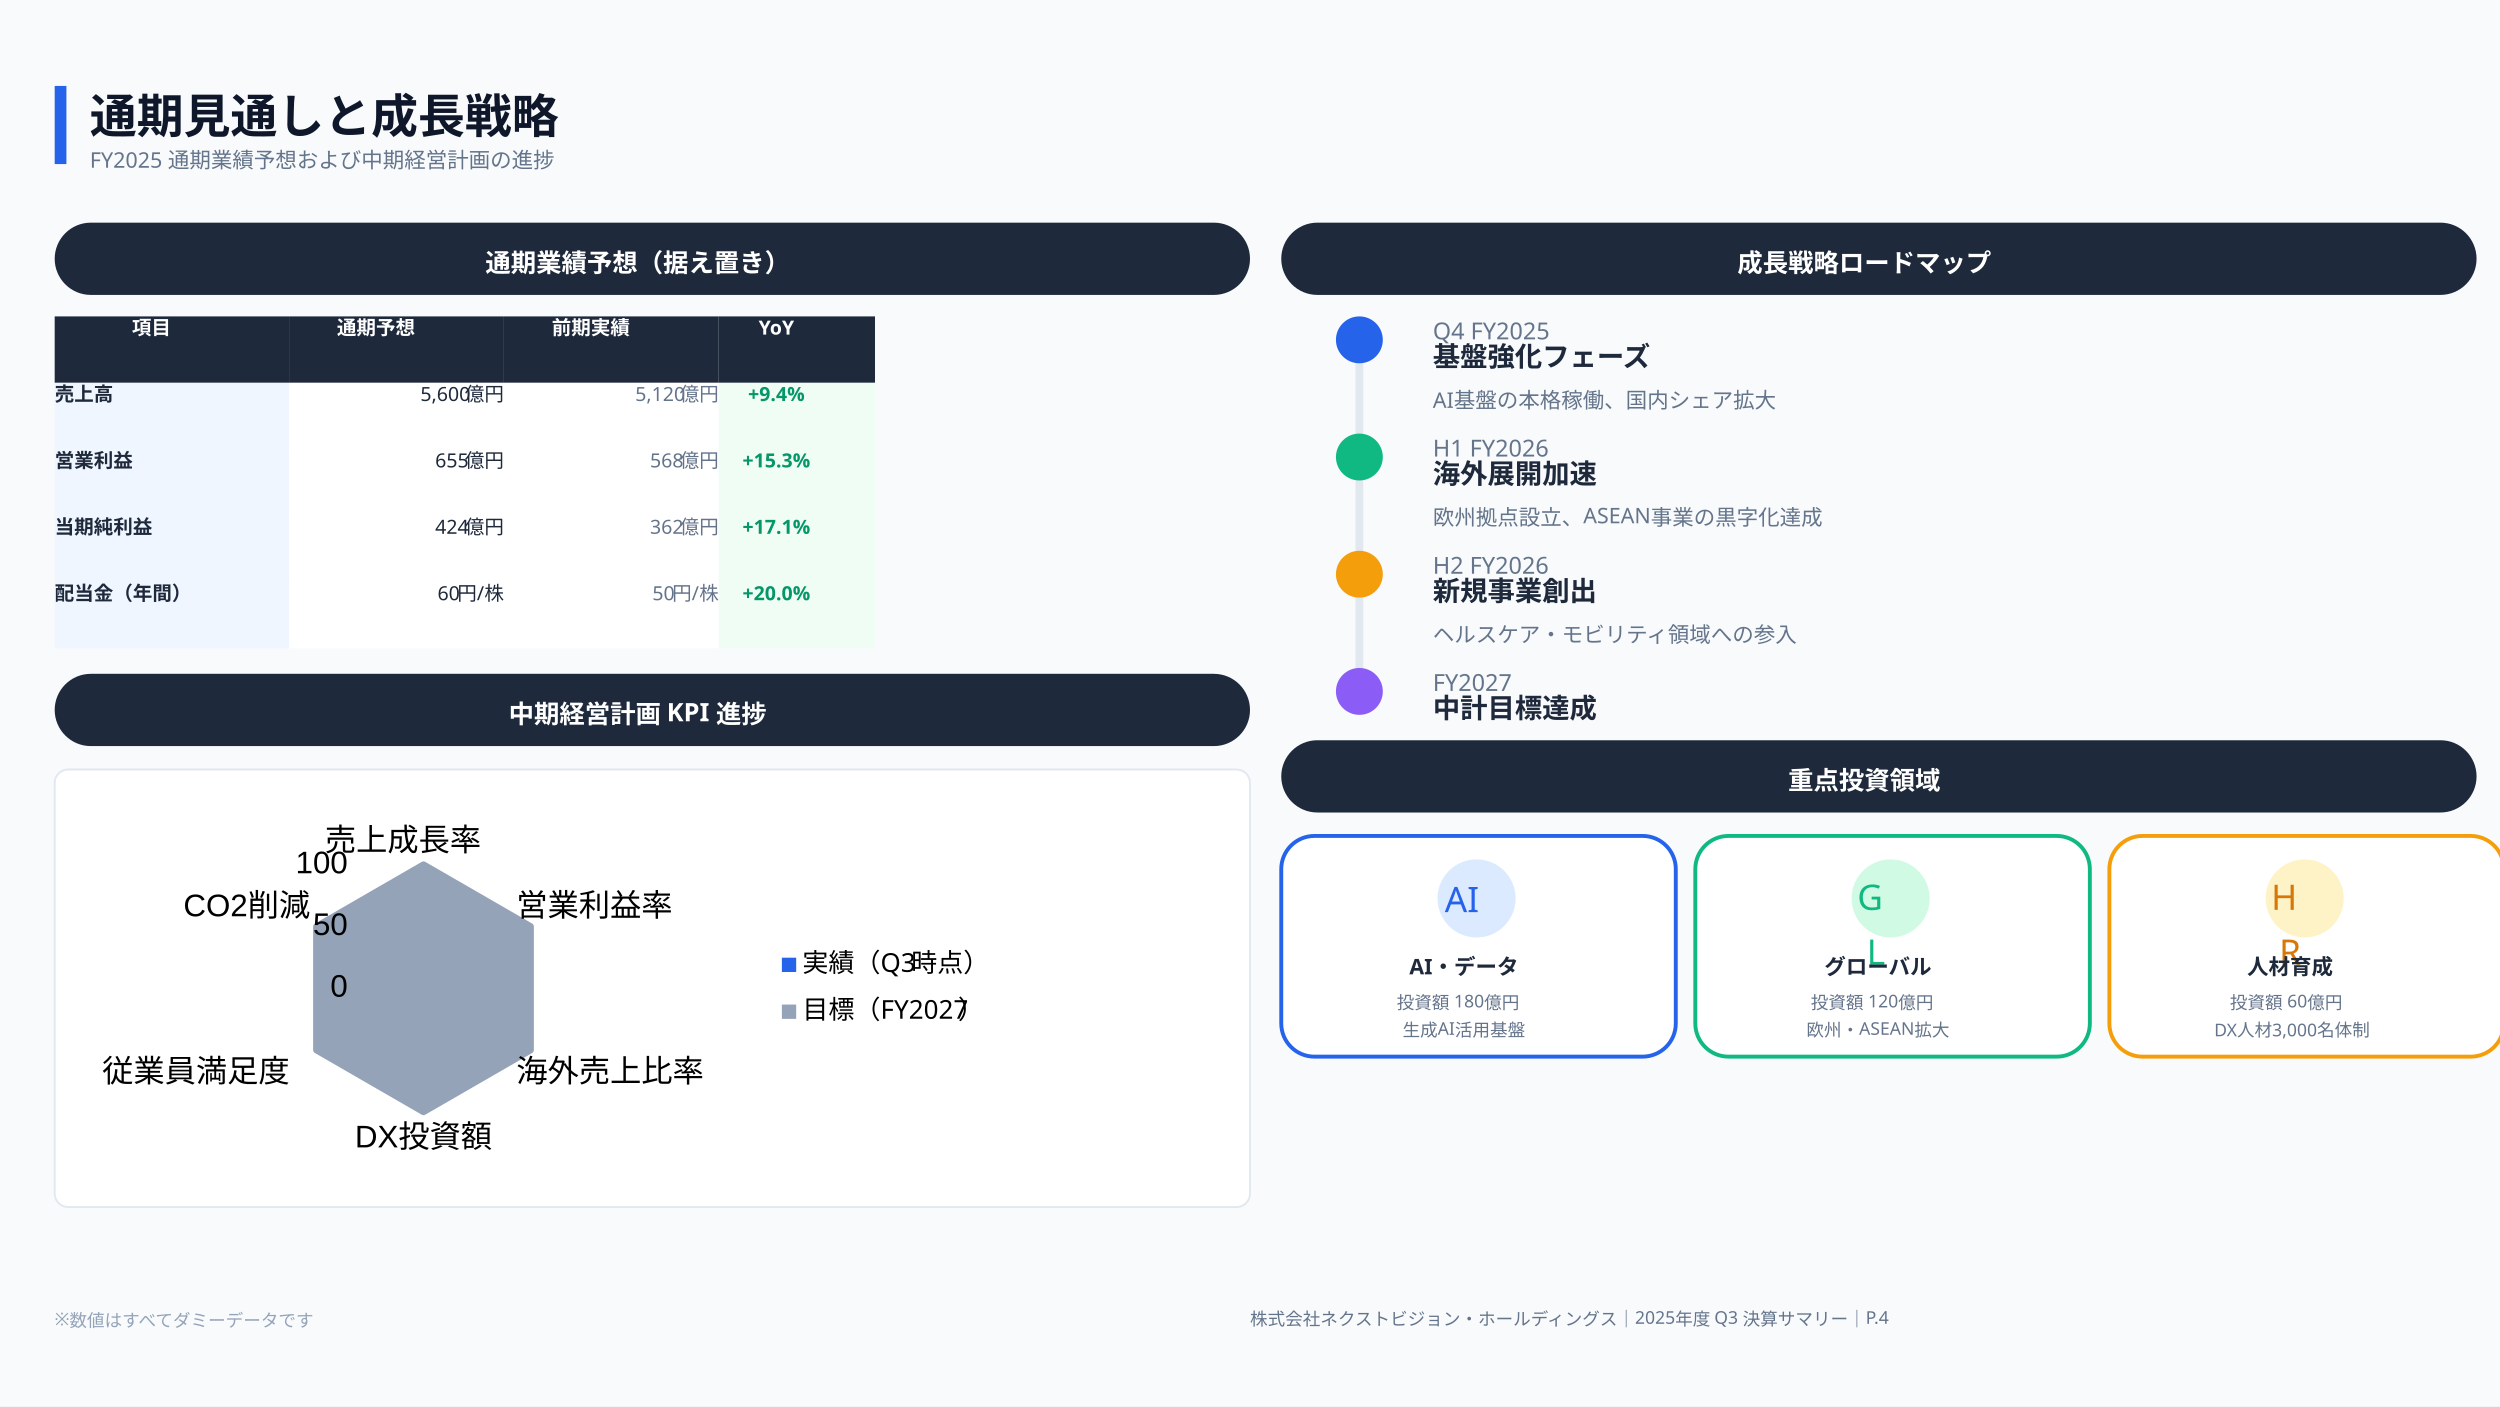
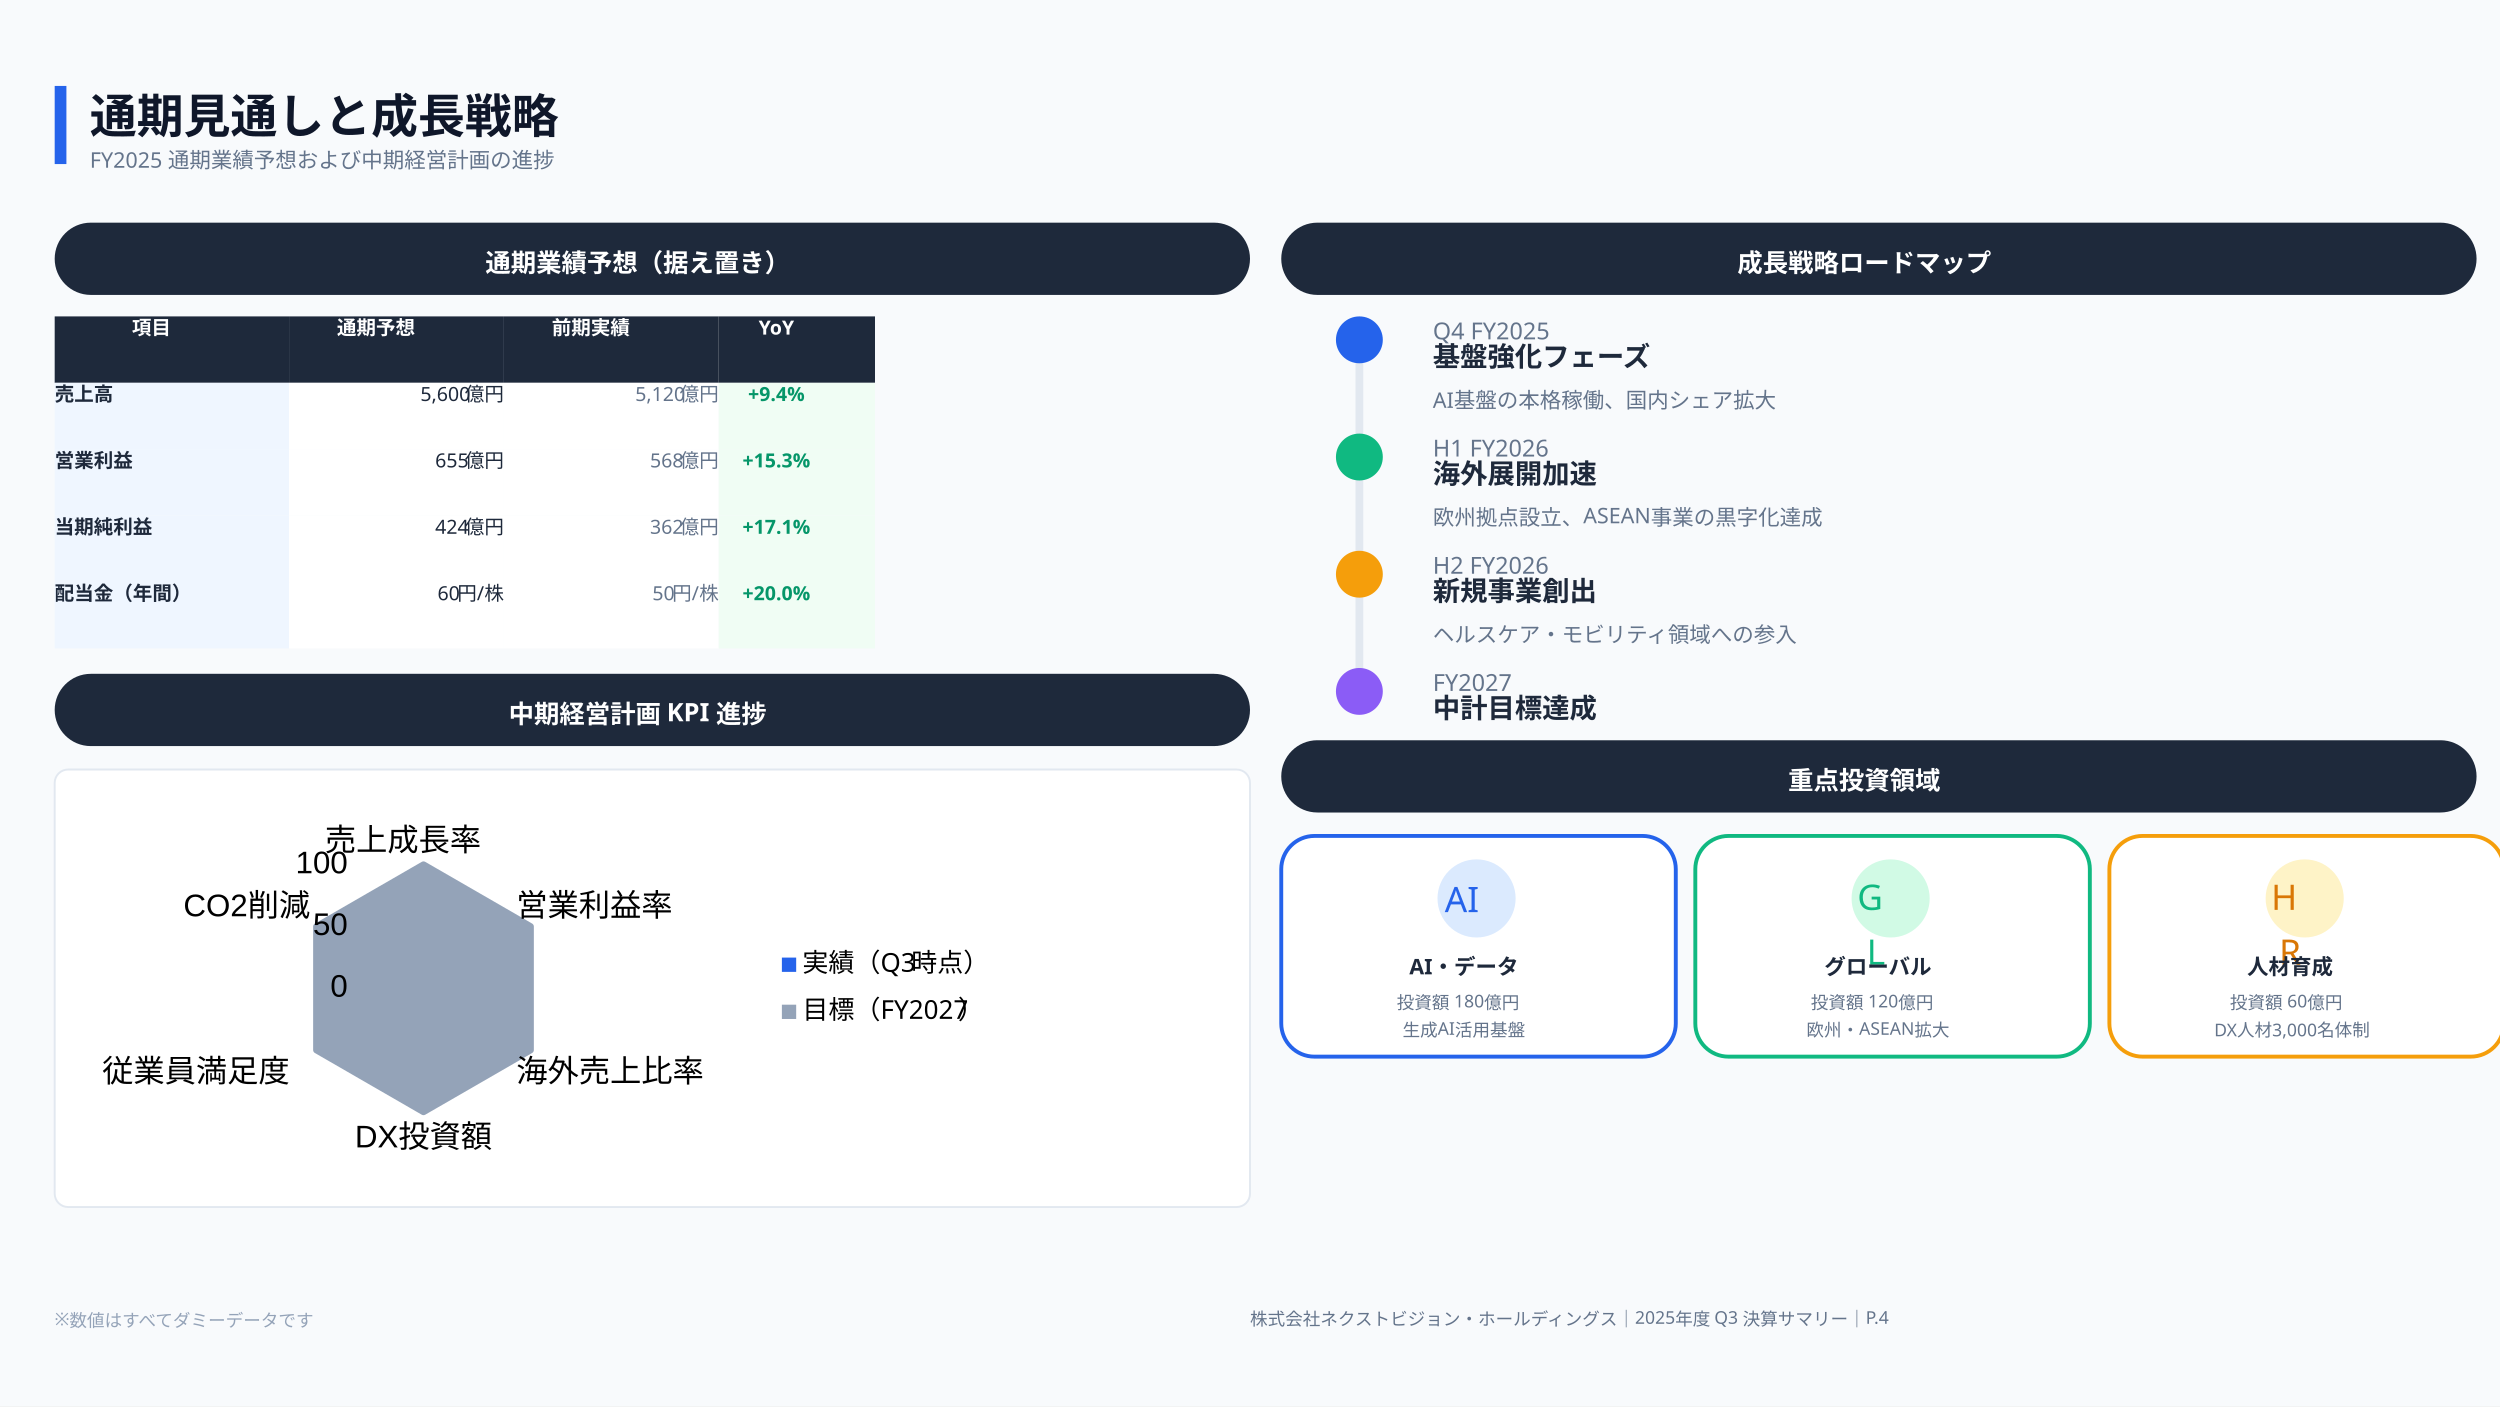
<svg xmlns="http://www.w3.org/2000/svg" viewBox="0 0 1280 720" width="1280" height="720">
  <rect width="1280" height="720" fill="#f8fafc" />
  <g role="img" aria-label="Shape 0" data-pptx-id="259.2" data-pptx-path="0" transform="translate(28, 44)">
    <rect fill="#2563eb" stroke-width="1.333" stroke="none" width="6" height="40" />
  </g>
  <g role="img" aria-label="Text 1" data-pptx-id="259.3" data-pptx-path="1" transform="translate(46, 40)">
    <rect fill="none" stroke-width="1.333" stroke="none" width="1206" height="32" />
    <text x="0" y="28.08" xml:space="preserve">
      <tspan x="0" dy="0" text-anchor="start" font-size="24" font-family="'Noto Sans JP', sans-serif" font-weight="bold" fill="#0f172a">通期見通しと成長戦略</tspan>
    </text>
  </g>
  <g role="img" aria-label="Text 2" data-pptx-id="259.4" data-pptx-path="2" transform="translate(46, 73)">
    <rect fill="none" stroke-width="1.333" stroke="none" width="1206" height="15" />
    <text x="0" y="12.87" xml:space="preserve">
      <tspan x="0" dy="0" text-anchor="start" font-size="11" font-family="'Noto Sans JP', sans-serif" fill="#64748b">FY2025 通期業績予想および中期経営計画の進捗</tspan>
    </text>
  </g>
  <g role="img" aria-label="Shape 3" data-pptx-id="259.5" data-pptx-path="3" transform="translate(28, 114)">
    <rect fill="#1e293b" stroke-width="1.333" stroke="none" width="612" height="37" rx="18.5" ry="18.5" />
  </g>
  <g role="img" aria-label="Text 4" data-pptx-id="259.6" data-pptx-path="4" transform="translate(38, 124)">
    <rect fill="none" stroke-width="1.333" stroke="none" width="592" height="18" />
    <text x="0" y="15.21" xml:space="preserve">
      <tspan x="296" dy="0" text-anchor="middle" font-size="13" font-family="'Noto Sans JP', sans-serif" font-weight="bold" fill="#ffffff">通期業績予想（据え置き）</tspan>
    </text>
  </g>
  <g role="img" aria-label="Table 0" data-pptx-id="259.5" data-pptx-path="5" transform="translate(28, 162)">
    <rect x="0" y="0" width="120" height="34" fill="#1e293b" />
    <g transform="translate(0, 0)">
      <text x="0" y="9.314" xml:space="preserve">
        <tspan x="60" dy="0" text-anchor="middle" font-size="10" font-family="游ゴシック, 'Noto Sans JP', Calibri, Carlito, sans-serif" font-weight="bold" fill="#ffffff">項目</tspan>
      </text>
    </g>
    <rect x="120" y="0" width="110" height="34" fill="#1e293b" />
    <g transform="translate(120, 0)">
      <text x="0" y="9.314" xml:space="preserve">
        <tspan x="55" dy="0" text-anchor="middle" font-size="10" font-family="游ゴシック, 'Noto Sans JP', Calibri, Carlito, sans-serif" font-weight="bold" fill="#ffffff">通期予想</tspan>
      </text>
    </g>
    <rect x="230" y="0" width="110" height="34" fill="#1e293b" />
    <g transform="translate(230, 0)">
      <text x="0" y="9.314" xml:space="preserve">
        <tspan x="55" dy="0" text-anchor="middle" font-size="10" font-family="游ゴシック, 'Noto Sans JP', Calibri, Carlito, sans-serif" font-weight="bold" fill="#ffffff">前期実績</tspan>
      </text>
    </g>
    <rect x="340" y="0" width="80" height="34" fill="#1e293b" />
    <g transform="translate(340, 0)">
      <text x="0" y="9.314" xml:space="preserve">
        <tspan x="40" dy="0" text-anchor="middle" font-size="10" font-family="Calibri, Carlito, 游ゴシック, 'Noto Sans JP', sans-serif" font-weight="bold" fill="#ffffff">YoY</tspan>
      </text>
    </g>
    <rect x="0" y="34" width="120" height="34" fill="#eff6ff" />
    <g transform="translate(0, 34)">
      <text x="0" y="9.314" xml:space="preserve">
        <tspan x="0" dy="0" text-anchor="start" font-size="10" font-family="游ゴシック, 'Noto Sans JP', Calibri, Carlito, sans-serif" font-weight="bold" fill="#1e293b">売上高</tspan>
      </text>
    </g>
    <rect x="120" y="34" width="110" height="34" fill="#ffffff" />
    <g transform="translate(120, 34)">
      <text x="0" y="9.314" xml:space="preserve">
        <tspan x="67.231" dy="0" text-anchor="start" font-size="10" font-family="Calibri, Carlito, 游ゴシック, 'Noto Sans JP', sans-serif" fill="#1e293b">5,600</tspan>
        <tspan x="90" text-anchor="start" font-size="10" font-family="游ゴシック, 'Noto Sans JP', Calibri, Carlito, sans-serif" fill="#1e293b">億円</tspan>
      </text>
    </g>
    <rect x="230" y="34" width="110" height="34" fill="#ffffff" />
    <g transform="translate(230, 34)">
      <text x="0" y="9.314" xml:space="preserve">
        <tspan x="67.231" dy="0" text-anchor="start" font-size="10" font-family="Calibri, Carlito, 游ゴシック, 'Noto Sans JP', sans-serif" fill="#64748b">5,120</tspan>
        <tspan x="90" text-anchor="start" font-size="10" font-family="游ゴシック, 'Noto Sans JP', Calibri, Carlito, sans-serif" fill="#64748b">億円</tspan>
      </text>
    </g>
    <rect x="340" y="34" width="80" height="34" fill="#f0fdf4" />
    <g transform="translate(340, 34)">
      <text x="0" y="9.314" xml:space="preserve">
        <tspan x="40" dy="0" text-anchor="middle" font-size="10" font-family="Calibri, Carlito, 游ゴシック, 'Noto Sans JP', sans-serif" font-weight="bold" fill="#059669">+9.4%</tspan>
      </text>
    </g>
    <rect x="0" y="68" width="120" height="34" fill="#eff6ff" />
    <g transform="translate(0, 68)">
      <text x="0" y="9.314" xml:space="preserve">
        <tspan x="0" dy="0" text-anchor="start" font-size="10" font-family="游ゴシック, 'Noto Sans JP', Calibri, Carlito, sans-serif" font-weight="bold" fill="#1e293b">営業利益</tspan>
      </text>
    </g>
    <rect x="120" y="68" width="110" height="34" fill="#ffffff" />
    <g transform="translate(120, 68)">
      <text x="0" y="9.314" xml:space="preserve">
        <tspan x="74.795" dy="0" text-anchor="start" font-size="10" font-family="Calibri, Carlito, 游ゴシック, 'Noto Sans JP', sans-serif" fill="#1e293b">655</tspan>
        <tspan x="90" text-anchor="start" font-size="10" font-family="游ゴシック, 'Noto Sans JP', Calibri, Carlito, sans-serif" fill="#1e293b">億円</tspan>
      </text>
    </g>
    <rect x="230" y="68" width="110" height="34" fill="#ffffff" />
    <g transform="translate(230, 68)">
      <text x="0" y="9.314" xml:space="preserve">
        <tspan x="74.795" dy="0" text-anchor="start" font-size="10" font-family="Calibri, Carlito, 游ゴシック, 'Noto Sans JP', sans-serif" fill="#64748b">568</tspan>
        <tspan x="90" text-anchor="start" font-size="10" font-family="游ゴシック, 'Noto Sans JP', Calibri, Carlito, sans-serif" fill="#64748b">億円</tspan>
      </text>
    </g>
    <rect x="340" y="68" width="80" height="34" fill="#f0fdf4" />
    <g transform="translate(340, 68)">
      <text x="0" y="9.314" xml:space="preserve">
        <tspan x="40" dy="0" text-anchor="middle" font-size="10" font-family="Calibri, Carlito, 游ゴシック, 'Noto Sans JP', sans-serif" font-weight="bold" fill="#059669">+15.3%</tspan>
      </text>
    </g>
    <rect x="0" y="102" width="120" height="34" fill="#eff6ff" />
    <g transform="translate(0, 102)">
      <text x="0" y="9.314" xml:space="preserve">
        <tspan x="0" dy="0" text-anchor="start" font-size="10" font-family="游ゴシック, 'Noto Sans JP', Calibri, Carlito, sans-serif" font-weight="bold" fill="#1e293b">当期純利益</tspan>
      </text>
    </g>
    <rect x="120" y="102" width="110" height="34" fill="#ffffff" />
    <g transform="translate(120, 102)">
      <text x="0" y="9.314" xml:space="preserve">
        <tspan x="74.795" dy="0" text-anchor="start" font-size="10" font-family="Calibri, Carlito, 游ゴシック, 'Noto Sans JP', sans-serif" fill="#1e293b">424</tspan>
        <tspan x="90" text-anchor="start" font-size="10" font-family="游ゴシック, 'Noto Sans JP', Calibri, Carlito, sans-serif" fill="#1e293b">億円</tspan>
      </text>
    </g>
    <rect x="230" y="102" width="110" height="34" fill="#ffffff" />
    <g transform="translate(230, 102)">
      <text x="0" y="9.314" xml:space="preserve">
        <tspan x="74.795" dy="0" text-anchor="start" font-size="10" font-family="Calibri, Carlito, 游ゴシック, 'Noto Sans JP', sans-serif" fill="#64748b">362</tspan>
        <tspan x="90" text-anchor="start" font-size="10" font-family="游ゴシック, 'Noto Sans JP', Calibri, Carlito, sans-serif" fill="#64748b">億円</tspan>
      </text>
    </g>
    <rect x="340" y="102" width="80" height="34" fill="#f0fdf4" />
    <g transform="translate(340, 102)">
      <text x="0" y="9.314" xml:space="preserve">
        <tspan x="40" dy="0" text-anchor="middle" font-size="10" font-family="Calibri, Carlito, 游ゴシック, 'Noto Sans JP', sans-serif" font-weight="bold" fill="#059669">+17.1%</tspan>
      </text>
    </g>
    <rect x="0" y="136" width="120" height="34" fill="#eff6ff" />
    <g transform="translate(0, 136)">
      <text x="0" y="9.314" xml:space="preserve">
        <tspan x="0" dy="0" text-anchor="start" font-size="10" font-family="游ゴシック, 'Noto Sans JP', Calibri, Carlito, sans-serif" font-weight="bold" fill="#1e293b">配当金（年間）</tspan>
      </text>
    </g>
    <rect x="120" y="136" width="110" height="34" fill="#ffffff" />
    <g transform="translate(120, 136)">
      <text x="0" y="9.314" xml:space="preserve">
        <tspan x="76.001" dy="0" text-anchor="start" font-size="10" font-family="Calibri, Carlito, 游ゴシック, 'Noto Sans JP', sans-serif" fill="#1e293b">60</tspan>
        <tspan x="86.138" text-anchor="start" font-size="10" font-family="游ゴシック, 'Noto Sans JP', Calibri, Carlito, sans-serif" fill="#1e293b">円</tspan>
        <tspan x="96.138" text-anchor="start" font-size="10" font-family="Calibri, Carlito, 游ゴシック, 'Noto Sans JP', sans-serif" fill="#1e293b">/</tspan>
        <tspan x="100" text-anchor="start" font-size="10" font-family="游ゴシック, 'Noto Sans JP', Calibri, Carlito, sans-serif" fill="#1e293b">株</tspan>
      </text>
    </g>
    <rect x="230" y="136" width="110" height="34" fill="#ffffff" />
    <g transform="translate(230, 136)">
      <text x="0" y="9.314" xml:space="preserve">
        <tspan x="76.001" dy="0" text-anchor="start" font-size="10" font-family="Calibri, Carlito, 游ゴシック, 'Noto Sans JP', sans-serif" fill="#64748b">50</tspan>
        <tspan x="86.138" text-anchor="start" font-size="10" font-family="游ゴシック, 'Noto Sans JP', Calibri, Carlito, sans-serif" fill="#64748b">円</tspan>
        <tspan x="96.138" text-anchor="start" font-size="10" font-family="Calibri, Carlito, 游ゴシック, 'Noto Sans JP', sans-serif" fill="#64748b">/</tspan>
        <tspan x="100" text-anchor="start" font-size="10" font-family="游ゴシック, 'Noto Sans JP', Calibri, Carlito, sans-serif" fill="#64748b">株</tspan>
      </text>
    </g>
    <rect x="340" y="136" width="80" height="34" fill="#f0fdf4" />
    <g transform="translate(340, 136)">
      <text x="0" y="9.314" xml:space="preserve">
        <tspan x="40" dy="0" text-anchor="middle" font-size="10" font-family="Calibri, Carlito, 游ゴシック, 'Noto Sans JP', sans-serif" font-weight="bold" fill="#059669">+20.0%</tspan>
      </text>
    </g>
  </g>
  <g role="img" aria-label="Shape 5" data-pptx-id="259.8" data-pptx-path="6" transform="translate(28, 345)">
    <rect fill="#1e293b" stroke-width="1.333" stroke="none" width="612" height="37" rx="18.5" ry="18.5" />
  </g>
  <g role="img" aria-label="Text 6" data-pptx-id="259.9" data-pptx-path="7" transform="translate(38, 355)">
    <rect fill="none" stroke-width="1.333" stroke="none" width="592" height="18" />
    <text x="0" y="15.21" xml:space="preserve">
      <tspan x="296" dy="0" text-anchor="middle" font-size="13" font-family="'Noto Sans JP', sans-serif" font-weight="bold" fill="#ffffff">中期経営計画 KPI 進捗</tspan>
    </text>
  </g>
  <g role="img" aria-label="Shape 7" data-pptx-id="259.10" data-pptx-path="8" transform="translate(28, 394)">
    <rect fill="#ffffff" stroke-width="1" stroke="#e2e8f0" width="612" height="224" rx="6.857" ry="6.857" />
  </g>
  <g role="img" aria-label="Chart 0" data-pptx-id="259.11" data-pptx-path="9" transform="translate(40, 406) scale(1, 1) translate(0, 0)">
    <g transform="translate(149.465, 68.404)">
      <path fill="none" stroke-width="1.333" stroke="#888888" stroke-linecap="butt" stroke-linejoin="round" d="M 20.522 0 L 41.045 11.849 L 41.045 35.546 L 20.522 47.395 L 0 35.546 L 0 11.849 L 20.522 0" transform="scale(1.333333, 1.333333)" />
    </g>
    <g transform="translate(122.102, 36.807)">
      <path fill="none" stroke-width="1.333" stroke="#888888" stroke-linecap="butt" stroke-linejoin="round" d="M 41.045 0 L 82.09 23.697 L 82.09 71.092 L 41.045 94.789 L 0 71.092 L 0 23.697 L 41.045 0" transform="scale(1.333333, 1.333333)" />
    </g>
    <g transform="translate(176.829, 36.807)">
      <line stroke-width="1.333" stroke="#888888" stroke-linecap="butt" stroke-linejoin="round" fill="none" x1="0" y1="0" x2="0" y2="63.193" />
    </g>
    <g transform="translate(176.829, 68.404)">
      <line stroke-width="1.333" stroke="#888888" stroke-linecap="butt" stroke-linejoin="round" fill="none" x1="0" y1="0" x2="54.727" y2="31.596" />
    </g>
    <g transform="translate(176.829, 100)">
      <line stroke-width="1.333" stroke="#888888" stroke-linecap="butt" stroke-linejoin="round" fill="none" x1="0" y1="0" x2="54.727" y2="31.596" />
    </g>
    <g transform="translate(176.829, 100)">
      <line stroke-width="1.333" stroke="#888888" stroke-linecap="butt" stroke-linejoin="round" fill="none" x1="0" y1="0" x2="0" y2="63.193" />
    </g>
    <g transform="translate(122.102, 100)">
      <line stroke-width="1.333" stroke="#888888" stroke-linecap="butt" stroke-linejoin="round" fill="none" x1="0" y1="0" x2="54.727" y2="31.596" />
    </g>
    <g transform="translate(122.102, 68.404)">
      <line stroke-width="1.333" stroke="#888888" stroke-linecap="butt" stroke-linejoin="round" fill="none" x1="0" y1="0" x2="54.727" y2="31.596" />
    </g>
    <g transform="translate(135.784, 46.286)">
      <path fill="#2563eb" stroke-width="2.667" stroke="#2563eb" stroke-linecap="butt" stroke-linejoin="round" d="M 30.784 0 L 63.62 21.328 L 59.515 56.873 L 30.784 82.941 L 0 58.058 L 4.104 24.882 Z" transform="scale(1.333333, 1.333333)" />
    </g>
    <g transform="translate(122.102, 36.807)">
      <path fill="#94a3b8" stroke-width="2.667" stroke="#94a3b8" stroke-linecap="butt" stroke-linejoin="round" d="M 41.045 0 L 82.09 23.697 L 82.09 71.092 L 41.045 94.789 L 0 71.092 L 0 23.697 Z" transform="scale(1.333333, 1.333333)" />
    </g>
    <g transform="translate(134.133, 88.511)">
      <rect fill="none" stroke="none" width="24.898" height="26.812" />
      <text x="0" y="15.809" xml:space="preserve">
        <tspan x="24.898" dy="0" text-anchor="end" font-size="16" font-family="Arial, Arimo, 游ゴシック, 'Noto Sans JP', sans-serif" fill="#000000">0</tspan>
      </text>
    </g>
    <g transform="translate(125.235, 56.914)">
      <rect fill="none" stroke="none" width="33.797" height="26.812" />
      <text x="0" y="15.809" xml:space="preserve">
        <tspan x="33.797" dy="0" text-anchor="end" font-size="16" font-family="Arial, Arimo, 游ゴシック, 'Noto Sans JP', sans-serif" fill="#000000">50</tspan>
      </text>
    </g>
    <g transform="translate(116.337, 25.318)">
      <rect fill="none" stroke="none" width="42.695" height="26.812" />
      <text x="0" y="15.809" xml:space="preserve">
        <tspan x="42.695" dy="0" text-anchor="end" font-size="16" font-family="Arial, Arimo, 游ゴシック, 'Noto Sans JP', sans-serif" fill="#000000">100</tspan>
      </text>
    </g>
    <g transform="translate(128.829, 13.807)">
      <rect fill="none" stroke="none" width="96" height="26.812" />
      <text x="0" y="15.809" xml:space="preserve">
        <tspan x="48" dy="0" text-anchor="middle" font-size="16" font-family="游ゴシック, 'Noto Sans JP', Arial, Arimo, sans-serif" fill="#000000">売上成長率</tspan>
      </text>
    </g>
    <g transform="translate(226.846, 47.304)">
      <rect fill="none" stroke="none" width="96" height="26.812" />
      <text x="0" y="15.809" xml:space="preserve">
        <tspan x="48" dy="0" text-anchor="middle" font-size="16" font-family="游ゴシック, 'Noto Sans JP', Arial, Arimo, sans-serif" fill="#000000">営業利益率</tspan>
      </text>
    </g>
    <g transform="translate(226.846, 132.171)">
      <rect fill="none" stroke="none" width="112" height="26.812" />
      <text x="0" y="15.809" xml:space="preserve">
        <tspan x="56" dy="0" text-anchor="middle" font-size="16" font-family="游ゴシック, 'Noto Sans JP', Arial, Arimo, sans-serif" fill="#000000">海外売上比率</tspan>
      </text>
    </g>
    <g transform="translate(133.715, 165.668)">
      <rect fill="none" stroke="none" width="86.227" height="26.812" />
      <text x="0" y="15.809" xml:space="preserve">
        <tspan x="8" dy="0" text-anchor="start" font-size="16" font-family="Arial, Arimo, 游ゴシック, 'Noto Sans JP', sans-serif" fill="#000000">DX</tspan>
        <tspan x="30.227" text-anchor="start" font-size="16" font-family="游ゴシック, 'Noto Sans JP', Arial, Arimo, sans-serif" fill="#000000">投資額</tspan>
      </text>
    </g>
    <g transform="translate(14.811, 132.171)">
      <rect fill="none" stroke="none" width="112" height="26.812" />
      <text x="0" y="15.809" xml:space="preserve">
        <tspan x="56" dy="0" text-anchor="middle" font-size="16" font-family="游ゴシック, 'Noto Sans JP', Arial, Arimo, sans-serif" fill="#000000">従業員満足度</tspan>
      </text>
    </g>
    <g transform="translate(45.913, 47.304)">
      <rect fill="none" stroke="none" width="80.898" height="26.812" />
      <text x="0" y="15.809" xml:space="preserve">
        <tspan x="8" dy="0" text-anchor="start" font-size="16" font-family="Arial, Arimo, 游ゴシック, 'Noto Sans JP', sans-serif" fill="#000000">CO2</tspan>
        <tspan x="40.898" text-anchor="start" font-size="16" font-family="游ゴシック, 'Noto Sans JP', Arial, Arimo, sans-serif" fill="#000000">削減</tspan>
      </text>
    </g>
-     <g transform="translate(360.324, 84.34)">
+     <g transform="translate(360.324, 84.283)">
      <rect fill="#2563eb" stroke="none" width="7.32" height="7.32" />
    </g>
-     <g transform="translate(370.804, 79.181)">
+     <g transform="translate(370.804, 79.124)">
      <rect fill="none" stroke="none" width="100.529" height="24.414" />
      <text x="0" y="12.419" xml:space="preserve">
        <tspan x="0" dy="0" text-anchor="start" font-size="13.333" font-family="游ゴシック, 'Noto Sans JP', Calibri, Carlito, sans-serif" fill="#000000">実績（</tspan>
        <tspan x="40" text-anchor="start" font-size="13.333" font-family="Calibri, Carlito, 游ゴシック, 'Noto Sans JP', sans-serif" fill="#000000">Q3</tspan>
        <tspan x="55.729" text-anchor="start" font-size="13.333" font-family="游ゴシック, 'Noto Sans JP', Calibri, Carlito, sans-serif" fill="#000000">時点）</tspan>
      </text>
    </g>
-     <g transform="translate(360.324, 108.34)">
+     <g transform="translate(360.324, 108.397)">
      <rect fill="#94a3b8" stroke="none" width="7.32" height="7.32" />
    </g>
-     <g transform="translate(370.804, 103.181)">
+     <g transform="translate(370.804, 103.237)">
      <rect fill="none" stroke="none" width="100.529" height="24.414" />
      <text x="0" y="12.419" xml:space="preserve">
        <tspan x="0" dy="0" text-anchor="start" font-size="13.333" font-family="游ゴシック, 'Noto Sans JP', Calibri, Carlito, sans-serif" fill="#000000">目標（</tspan>
        <tspan x="40" text-anchor="start" font-size="13.333" font-family="Calibri, Carlito, 游ゴシック, 'Noto Sans JP', sans-serif" fill="#000000">FY2027</tspan>
        <tspan x="79.655" text-anchor="start" font-size="13.333" font-family="游ゴシック, 'Noto Sans JP', Calibri, Carlito, sans-serif" fill="#000000">）</tspan>
      </text>
    </g>
  </g>
  <g role="img" aria-label="Shape 8" data-pptx-id="259.12" data-pptx-path="10" transform="translate(656, 114)">
    <rect fill="#1e293b" stroke-width="1.333" stroke="none" width="612" height="37" rx="18.5" ry="18.5" />
  </g>
  <g role="img" aria-label="Text 9" data-pptx-id="259.13" data-pptx-path="11" transform="translate(666, 124)">
    <rect fill="none" stroke-width="1.333" stroke="none" width="592" height="18" />
    <text x="0" y="15.21" xml:space="preserve">
      <tspan x="296" dy="0" text-anchor="middle" font-size="13" font-family="'Noto Sans JP', sans-serif" font-weight="bold" fill="#ffffff">成長戦略ロードマップ</tspan>
    </text>
  </g>
  <g role="img" aria-label="Shape 10" data-pptx-id="259.14" data-pptx-path="12" transform="translate(696, 174)">
    <line fill="none" stroke-width="4" stroke="#e2e8f0" x1="0" y1="0" x2="0" y2="180" />
  </g>
  <g role="img" aria-label="Shape 11" data-pptx-id="259.15" data-pptx-path="13" transform="translate(684, 162)">
    <ellipse fill="#2563eb" stroke-width="1.333" stroke="none" cx="12" cy="12" rx="12" ry="12" />
  </g>
  <g role="img" aria-label="Text 12" data-pptx-id="259.16" data-pptx-path="14" transform="translate(724, 158)">
    <rect fill="none" stroke-width="1.333" stroke="none" width="100" height="20" />
    <text x="0" y="15.744" xml:space="preserve">
      <tspan x="9.6" dy="0" text-anchor="start" font-size="12" font-family="'Noto Sans JP', sans-serif" fill="#64748b">Q4 FY2025</tspan>
    </text>
  </g>
  <g role="img" aria-label="Text 13" data-pptx-id="259.17" data-pptx-path="15" transform="translate(724, 170)">
    <rect fill="none" stroke-width="1.333" stroke="none" width="532" height="24" />
    <text x="0" y="17.568" xml:space="preserve">
      <tspan x="9.6" dy="0" text-anchor="start" font-size="14" font-family="'Noto Sans JP', sans-serif" font-weight="bold" fill="#1e293b">基盤強化フェーズ</tspan>
    </text>
  </g>
  <g role="img" aria-label="Text 14" data-pptx-id="259.18" data-pptx-path="16" transform="translate(724, 194)">
    <rect fill="none" stroke-width="1.333" stroke="none" width="532" height="32" />
    <text x="0" y="14.832" xml:space="preserve">
      <tspan x="9.6" dy="0" text-anchor="start" font-size="11" font-family="'Noto Sans JP', sans-serif" fill="#64748b">AI基盤の本格稼働、国内シェア拡大</tspan>
    </text>
  </g>
  <g role="img" aria-label="Shape 15" data-pptx-id="259.19" data-pptx-path="17" transform="translate(684, 222)">
    <ellipse fill="#10b981" stroke-width="1.333" stroke="none" cx="12" cy="12" rx="12" ry="12" />
  </g>
  <g role="img" aria-label="Text 16" data-pptx-id="259.20" data-pptx-path="18" transform="translate(724, 218)">
    <rect fill="none" stroke-width="1.333" stroke="none" width="100" height="20" />
    <text x="0" y="15.744" xml:space="preserve">
      <tspan x="9.6" dy="0" text-anchor="start" font-size="12" font-family="'Noto Sans JP', sans-serif" fill="#64748b">H1 FY2026</tspan>
    </text>
  </g>
  <g role="img" aria-label="Text 17" data-pptx-id="259.21" data-pptx-path="19" transform="translate(724, 230)">
    <rect fill="none" stroke-width="1.333" stroke="none" width="532" height="24" />
    <text x="0" y="17.568" xml:space="preserve">
      <tspan x="9.6" dy="0" text-anchor="start" font-size="14" font-family="'Noto Sans JP', sans-serif" font-weight="bold" fill="#1e293b">海外展開加速</tspan>
    </text>
  </g>
  <g role="img" aria-label="Text 18" data-pptx-id="259.22" data-pptx-path="20" transform="translate(724, 254)">
    <rect fill="none" stroke-width="1.333" stroke="none" width="532" height="32" />
    <text x="0" y="14.832" xml:space="preserve">
      <tspan x="9.6" dy="0" text-anchor="start" font-size="11" font-family="'Noto Sans JP', sans-serif" fill="#64748b">欧州拠点設立、ASEAN事業の黒字化達成</tspan>
    </text>
  </g>
  <g role="img" aria-label="Shape 19" data-pptx-id="259.23" data-pptx-path="21" transform="translate(684, 282)">
    <ellipse fill="#f59e0b" stroke-width="1.333" stroke="none" cx="12" cy="12" rx="12" ry="12" />
  </g>
  <g role="img" aria-label="Text 20" data-pptx-id="259.24" data-pptx-path="22" transform="translate(724, 278)">
    <rect fill="none" stroke-width="1.333" stroke="none" width="100" height="20" />
    <text x="0" y="15.744" xml:space="preserve">
      <tspan x="9.6" dy="0" text-anchor="start" font-size="12" font-family="'Noto Sans JP', sans-serif" fill="#64748b">H2 FY2026</tspan>
    </text>
  </g>
  <g role="img" aria-label="Text 21" data-pptx-id="259.25" data-pptx-path="23" transform="translate(724, 290)">
    <rect fill="none" stroke-width="1.333" stroke="none" width="532" height="24" />
    <text x="0" y="17.568" xml:space="preserve">
      <tspan x="9.6" dy="0" text-anchor="start" font-size="14" font-family="'Noto Sans JP', sans-serif" font-weight="bold" fill="#1e293b">新規事業創出</tspan>
    </text>
  </g>
  <g role="img" aria-label="Text 22" data-pptx-id="259.26" data-pptx-path="24" transform="translate(724, 314)">
    <rect fill="none" stroke-width="1.333" stroke="none" width="532" height="32" />
    <text x="0" y="14.832" xml:space="preserve">
      <tspan x="9.6" dy="0" text-anchor="start" font-size="11" font-family="'Noto Sans JP', sans-serif" fill="#64748b">ヘルスケア・モビリティ領域への参入</tspan>
    </text>
  </g>
  <g role="img" aria-label="Shape 23" data-pptx-id="259.27" data-pptx-path="25" transform="translate(684, 342)">
    <ellipse fill="#8b5cf6" stroke-width="1.333" stroke="none" cx="12" cy="12" rx="12" ry="12" />
  </g>
  <g role="img" aria-label="Text 24" data-pptx-id="259.28" data-pptx-path="26" transform="translate(724, 338)">
    <rect fill="none" stroke-width="1.333" stroke="none" width="100" height="20" />
    <text x="0" y="15.744" xml:space="preserve">
      <tspan x="9.6" dy="0" text-anchor="start" font-size="12" font-family="'Noto Sans JP', sans-serif" fill="#64748b">FY2027</tspan>
    </text>
  </g>
  <g role="img" aria-label="Text 25" data-pptx-id="259.29" data-pptx-path="27" transform="translate(724, 350)">
    <rect fill="none" stroke-width="1.333" stroke="none" width="532" height="24" />
    <text x="0" y="17.568" xml:space="preserve">
      <tspan x="9.6" dy="0" text-anchor="start" font-size="14" font-family="'Noto Sans JP', sans-serif" font-weight="bold" fill="#1e293b">中計目標達成</tspan>
    </text>
  </g>
  <g role="img" aria-label="Text 26" data-pptx-id="259.30" data-pptx-path="28" transform="translate(724, 374)">
    <rect fill="none" stroke-width="1.333" stroke="none" width="532" height="32" />
    <text x="0" y="14.832" xml:space="preserve">
      <tspan x="9.6" dy="0" text-anchor="start" font-size="11" font-family="'Noto Sans JP', sans-serif" fill="#64748b">売上高7,000億円、営業利益率15%の達成</tspan>
    </text>
  </g>
  <g role="img" aria-label="Shape 27" data-pptx-id="259.31" data-pptx-path="29" transform="translate(656, 379)">
    <rect fill="#1e293b" stroke-width="1.333" stroke="none" width="612" height="37" rx="18.5" ry="18.5" />
  </g>
  <g role="img" aria-label="Text 28" data-pptx-id="259.32" data-pptx-path="30" transform="translate(666, 389)">
    <rect fill="none" stroke-width="1.333" stroke="none" width="592" height="18" />
    <text x="0" y="15.21" xml:space="preserve">
      <tspan x="296" dy="0" text-anchor="middle" font-size="13" font-family="'Noto Sans JP', sans-serif" font-weight="bold" fill="#ffffff">重点投資領域</tspan>
    </text>
  </g>
  <g role="img" aria-label="Shape 29" data-pptx-id="259.33" data-pptx-path="31" transform="translate(656, 428)">
    <rect fill="#ffffff" stroke-width="2" stroke="#2563eb" width="202" height="113" rx="16.991" ry="16.991" />
  </g>
  <g role="img" aria-label="Text 30" data-pptx-id="259.34" data-pptx-path="32" transform="translate(736, 440)">
    <ellipse fill="#dbeafe" stroke-width="1.333" stroke="none" cx="20" cy="20" rx="20" ry="20" />
    <text x="0" y="27.02" xml:space="preserve">
      <tspan x="20" dy="0" text-anchor="middle" font-size="18" font-family="'Noto Sans JP', sans-serif" fill="#2563eb">AI</tspan>
    </text>
  </g>
  <g role="img" aria-label="Text 31" data-pptx-id="259.35" data-pptx-path="33" transform="translate(724, 486)">
    <rect fill="none" stroke-width="1.333" stroke="none" width="66" height="15" />
    <text x="0" y="12.87" xml:space="preserve">
      <tspan x="33" dy="0" text-anchor="middle" font-size="11" font-family="'Noto Sans JP', sans-serif" font-weight="bold" fill="#1e293b">AI・データ</tspan>
    </text>
  </g>
  <g role="img" aria-label="Text 32" data-pptx-id="259.36" data-pptx-path="34" transform="translate(720, 506)">
    <rect fill="none" stroke-width="1.333" stroke="none" width="74" height="25" />
    <text x="0" y="10.53" xml:space="preserve">
      <tspan x="37" dy="0" text-anchor="middle" font-size="9" font-family="'Noto Sans JP', sans-serif" fill="#64748b">投資額 180億円</tspan>
      <tspan x="37" dy="14.04" text-anchor="middle" font-size="9" font-family="'Noto Sans JP', sans-serif" fill="#64748b">生成AI活用基盤</tspan>
    </text>
  </g>
  <g role="img" aria-label="Shape 33" data-pptx-id="259.37" data-pptx-path="35" transform="translate(868, 428)">
    <rect fill="#ffffff" stroke-width="2" stroke="#10b981" width="202" height="113" rx="16.991" ry="16.991" />
  </g>
  <g role="img" aria-label="Text 34" data-pptx-id="259.38" data-pptx-path="36" transform="translate(948, 440)">
    <ellipse fill="#d1fae5" stroke-width="1.333" stroke="none" cx="20" cy="20" rx="20" ry="20" />
    <text x="0" y="25.86" xml:space="preserve">
      <tspan x="20" dy="0" text-anchor="middle" font-size="18" font-family="'Noto Sans JP', sans-serif" fill="#10b981">G</tspan>
      <tspan x="20" dy="28.08" text-anchor="middle" font-size="18" font-family="'Noto Sans JP', sans-serif" fill="#10b981">L</tspan>
    </text>
  </g>
  <g role="img" aria-label="Text 35" data-pptx-id="259.39" data-pptx-path="37" transform="translate(936, 486)">
    <rect fill="none" stroke-width="1.333" stroke="none" width="66" height="15" />
    <text x="0" y="12.87" xml:space="preserve">
      <tspan x="33" dy="0" text-anchor="middle" font-size="11" font-family="'Noto Sans JP', sans-serif" font-weight="bold" fill="#1e293b">グローバル</tspan>
    </text>
  </g>
  <g role="img" aria-label="Text 36" data-pptx-id="259.40" data-pptx-path="38" transform="translate(927, 506)">
    <rect fill="none" stroke-width="1.333" stroke="none" width="84" height="25" />
    <text x="0" y="10.53" xml:space="preserve">
      <tspan x="42" dy="0" text-anchor="middle" font-size="9" font-family="'Noto Sans JP', sans-serif" fill="#64748b">投資額 120億円</tspan>
      <tspan x="42" dy="14.04" text-anchor="middle" font-size="9" font-family="'Noto Sans JP', sans-serif" fill="#64748b">欧州・ASEAN拡大</tspan>
    </text>
  </g>
  <g role="img" aria-label="Shape 37" data-pptx-id="259.41" data-pptx-path="39" transform="translate(1080, 428)">
    <rect fill="#ffffff" stroke-width="2" stroke="#f59e0b" width="202" height="113" rx="16.991" ry="16.991" />
  </g>
  <g role="img" aria-label="Text 38" data-pptx-id="259.42" data-pptx-path="40" transform="translate(1160, 440)">
    <ellipse fill="#fef3c7" stroke-width="1.333" stroke="none" cx="20" cy="20" rx="20" ry="20" />
    <text x="0" y="25.86" xml:space="preserve">
      <tspan x="20" dy="0" text-anchor="middle" font-size="18" font-family="'Noto Sans JP', sans-serif" fill="#d97706">H</tspan>
      <tspan x="20" dy="28.08" text-anchor="middle" font-size="18" font-family="'Noto Sans JP', sans-serif" fill="#d97706">R</tspan>
    </text>
  </g>
  <g role="img" aria-label="Text 39" data-pptx-id="259.43" data-pptx-path="41" transform="translate(1153, 486)">
    <rect fill="none" stroke-width="1.333" stroke="none" width="54" height="15" />
    <text x="0" y="12.87" xml:space="preserve">
      <tspan x="27" dy="0" text-anchor="middle" font-size="11" font-family="'Noto Sans JP', sans-serif" font-weight="bold" fill="#1e293b">人材育成</tspan>
    </text>
  </g>
  <g role="img" aria-label="Text 40" data-pptx-id="259.44" data-pptx-path="42" transform="translate(1136, 506)">
    <rect fill="none" stroke-width="1.333" stroke="none" width="90" height="25" />
    <text x="0" y="10.53" xml:space="preserve">
      <tspan x="45" dy="0" text-anchor="middle" font-size="9" font-family="'Noto Sans JP', sans-serif" fill="#64748b">投資額 60億円</tspan>
      <tspan x="45" dy="14.04" text-anchor="middle" font-size="9" font-family="'Noto Sans JP', sans-serif" fill="#64748b">DX人材3,000名体制</tspan>
    </text>
  </g>
  <g role="img" aria-label="Text 41" data-pptx-id="259.45" data-pptx-path="43" transform="translate(28, 668)">
    <rect fill="none" stroke-width="1.333" stroke="none" width="612" height="12" />
    <text x="0" y="10.53" xml:space="preserve">
      <tspan x="0" dy="0" text-anchor="start" font-size="9" font-family="'Noto Sans JP', sans-serif" fill="#94a3b8">※数値はすべてダミーデータです</tspan>
    </text>
  </g>
  <g role="img" aria-label="Text 42" data-pptx-id="259.46" data-pptx-path="44" transform="translate(640, 668)">
    <rect fill="none" stroke-width="1.333" stroke="none" width="612" height="12" />
    <text x="0" y="10.53" xml:space="preserve">
      <tspan x="0" dy="0" text-anchor="start" font-size="9" font-family="'Noto Sans JP', sans-serif" fill="#64748b">株式会社ネクストビジョン・ホールディングス｜2025年度 Q3 決算サマリー｜P.4</tspan>
    </text>
  </g>
</svg>
